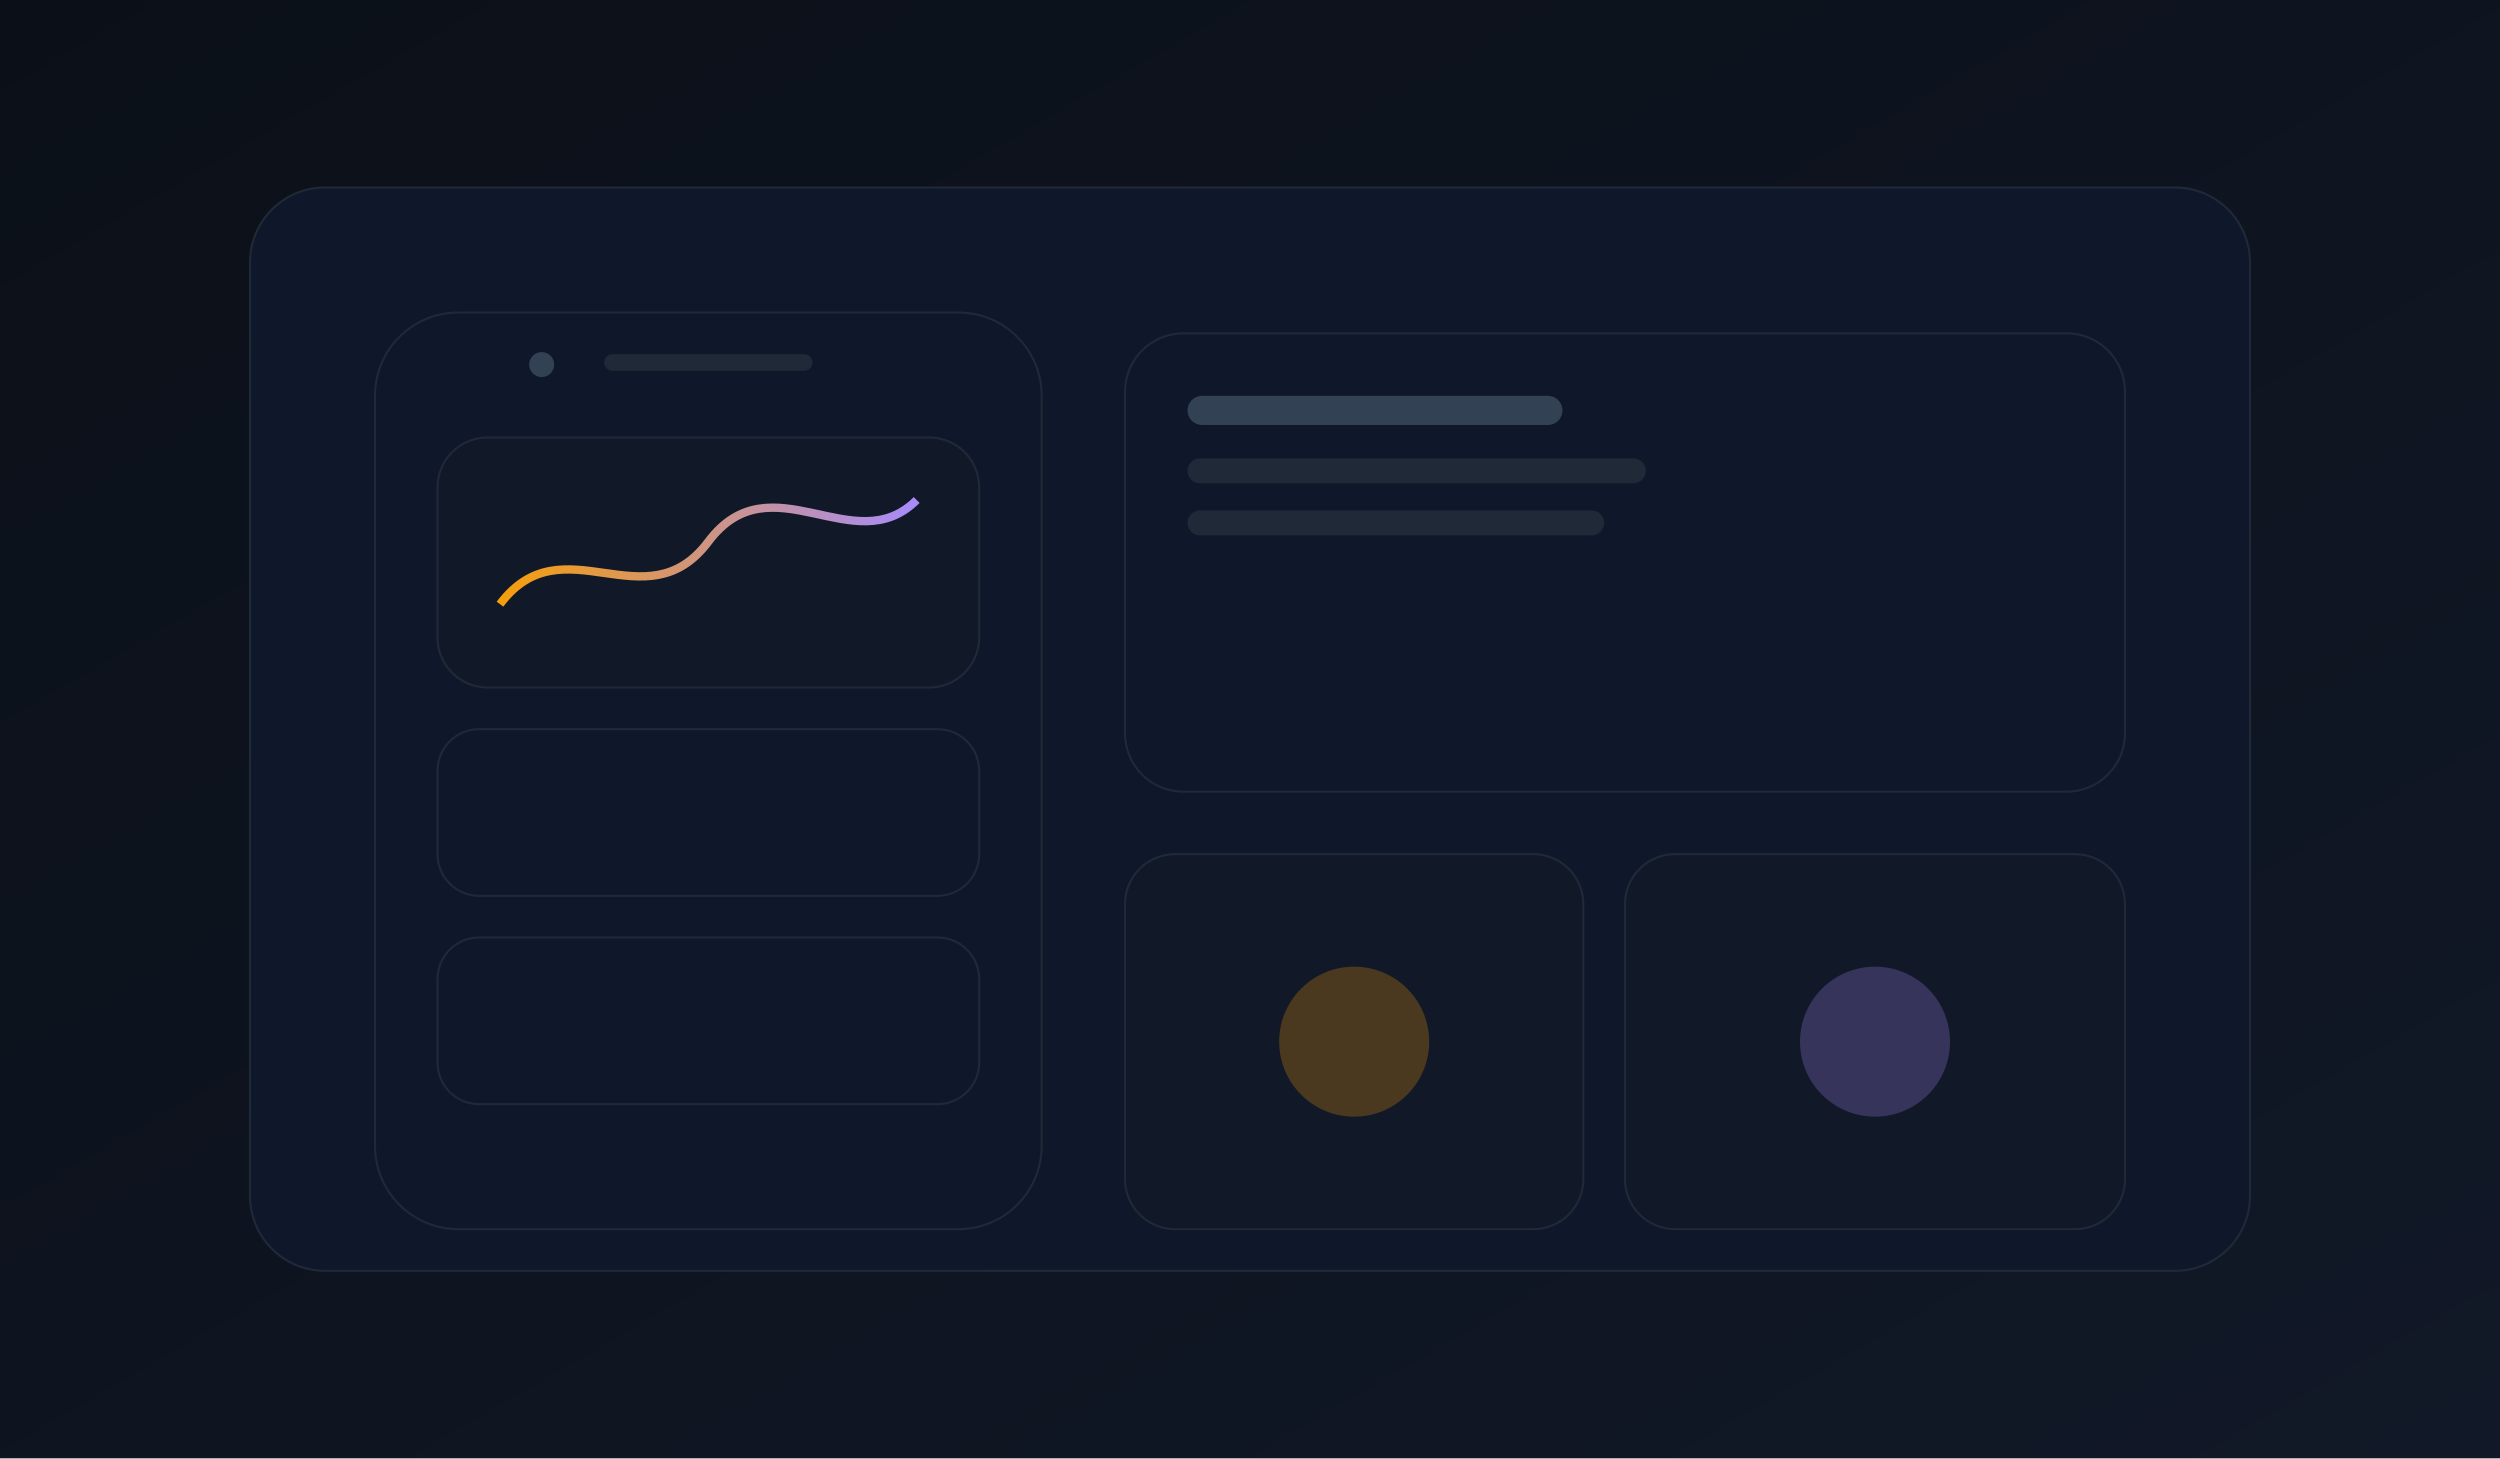
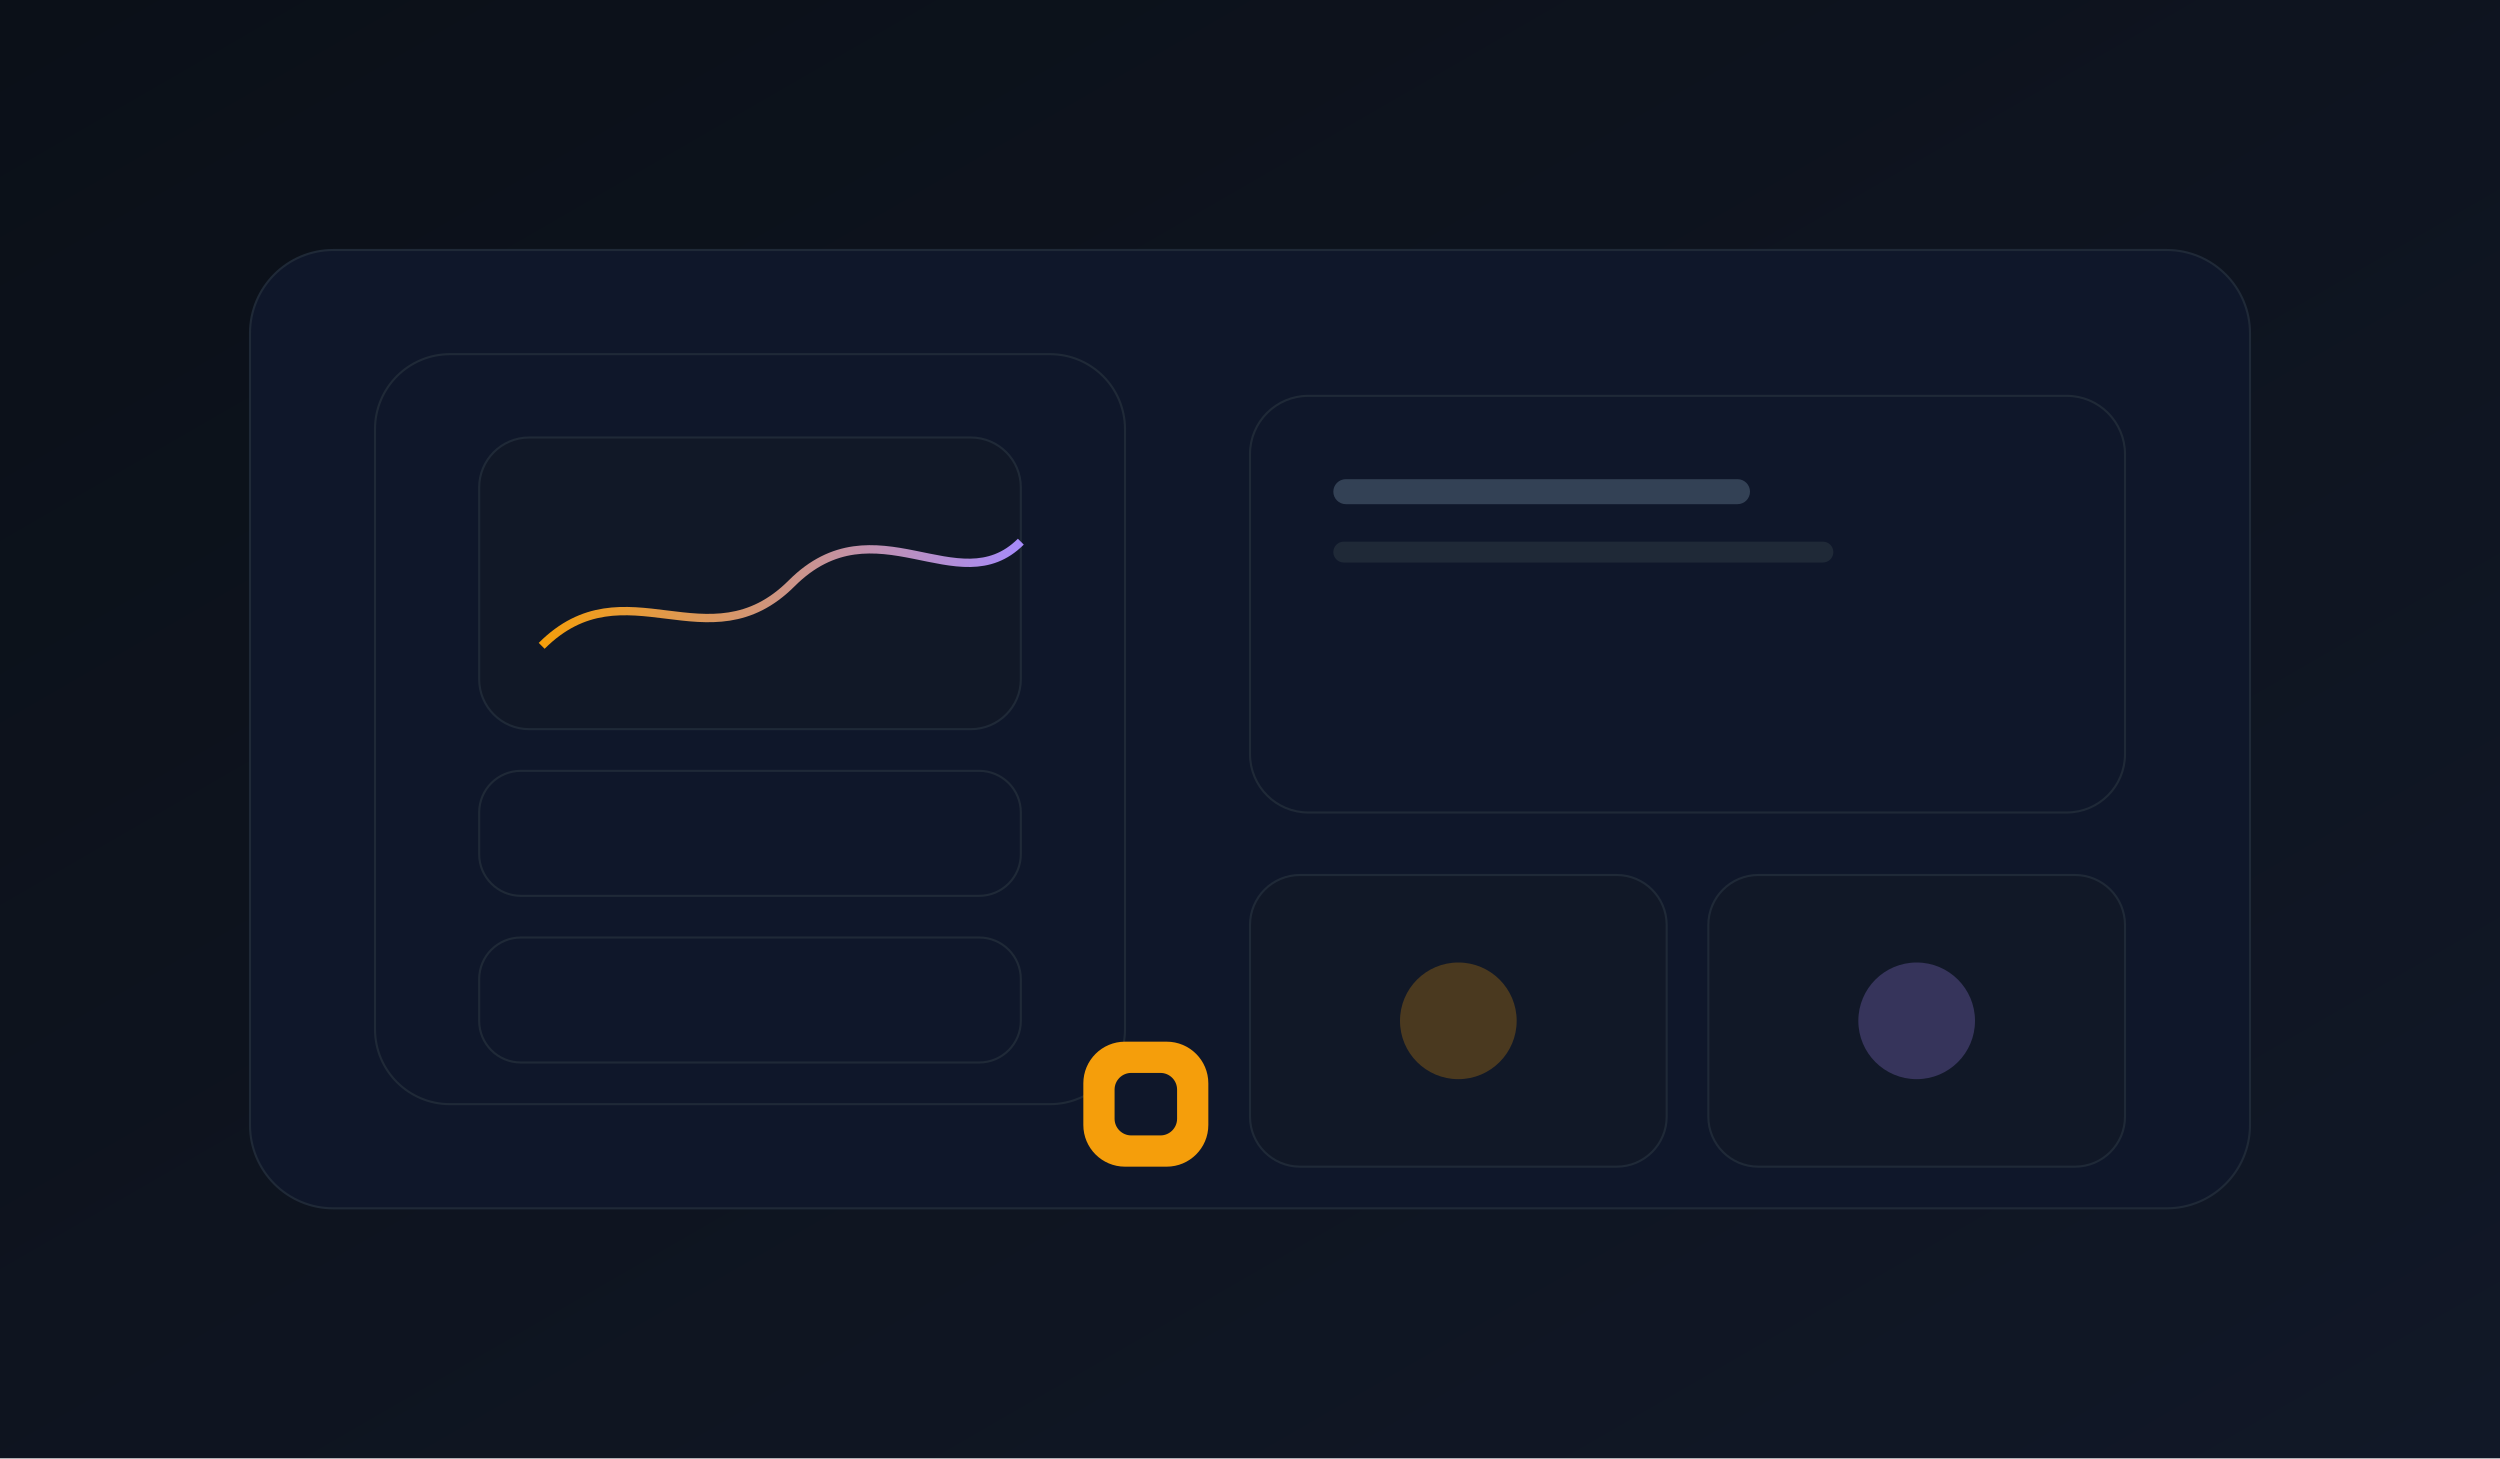
<svg xmlns="http://www.w3.org/2000/svg" width="1200" height="700" viewBox="0 0 1200 700" fill="none">
  <defs>
    <linearGradient id="bg" x1="0" y1="0" x2="1" y2="1">
      <stop offset="0%" stop-color="#0B1018" />
      <stop offset="100%" stop-color="#111827" />
    </linearGradient>
    <linearGradient id="accent" x1="0" y1="0" x2="1" y2="0">
      <stop offset="0%" stop-color="#F59E0B" />
      <stop offset="100%" stop-color="#A78BFA" />
    </linearGradient>
  </defs>
  <rect width="1200" height="700" fill="url(#bg)" />
-   <rect x="120" y="90" width="960" height="520" rx="36" fill="#0F172A" stroke="#1F2937" />
-   <rect x="180" y="150" width="320" height="440" rx="40" fill="#0F172A" stroke="#1F2937" />
-   <rect x="290" y="170" width="100" height="8" rx="4" fill="#1F2937" />
-   <circle cx="260" cy="175" r="6" fill="#334155" />
-   <rect x="210" y="210" width="260" height="120" rx="24" fill="#111827" stroke="#1F2937" />
-   <path d="M240 290 C 270 250 310 300 340 260 C 370 220 410 270 440 240" stroke="url(#accent)" stroke-width="4" fill="none" />
-   <rect x="210" y="350" width="260" height="80" rx="20" fill="#0F172A" stroke="#1F2937" />
-   <rect x="210" y="450" width="260" height="80" rx="20" fill="#0F172A" stroke="#1F2937" />
-   <rect x="540" y="160" width="480" height="220" rx="28" fill="#0F172A" stroke="#1F2937" />
-   <rect x="570" y="190" width="180" height="14" rx="7" fill="#334155" />
-   <rect x="570" y="220" width="220" height="12" rx="6" fill="#1F2937" />
-   <rect x="570" y="245" width="200" height="12" rx="6" fill="#1F2937" />
-   <rect x="540" y="410" width="220" height="180" rx="24" fill="#111827" stroke="#1F2937" />
-   <rect x="780" y="410" width="240" height="180" rx="24" fill="#111827" stroke="#1F2937" />
-   <circle cx="650" cy="500" r="36" fill="#F59E0B" fill-opacity="0.25" />
-   <circle cx="900" cy="500" r="36" fill="#A78BFA" fill-opacity="0.25" />
+   <rect x="120" y="120" width="960" height="460" rx="40" fill="#0F172A" stroke="#1F2937" />
+   <rect x="180" y="170" width="360" height="360" rx="36" fill="#0F172A" stroke="#1F2937" />
+   <rect x="230" y="210" width="260" height="140" rx="24" fill="#111827" stroke="#1F2937" />
+   <path d="M260 310 C 300 270 340 320 380 280 C 420 240 460 290 490 260" stroke="url(#accent)" stroke-width="4" fill="none" />
+   <rect x="230" y="370" width="260" height="60" rx="20" fill="#0F172A" stroke="#1F2937" />
+   <rect x="230" y="450" width="260" height="60" rx="20" fill="#0F172A" stroke="#1F2937" />
+   <rect x="600" y="190" width="420" height="200" rx="28" fill="#0F172A" stroke="#1F2937" />
+   <rect x="640" y="230" width="200" height="12" rx="6" fill="#334155" />
+   <rect x="640" y="260" width="240" height="10" rx="5" fill="#1F2937" />
+   <rect x="600" y="420" width="200" height="140" rx="24" fill="#111827" stroke="#1F2937" />
+   <rect x="820" y="420" width="200" height="140" rx="24" fill="#111827" stroke="#1F2937" />
+   <circle cx="700" cy="490" r="28" fill="#F59E0B" fill-opacity="0.25" />
+   <circle cx="920" cy="490" r="28" fill="#A78BFA" fill-opacity="0.25" />
+   <rect x="520" y="500" width="60" height="60" rx="20" fill="#F59E0B" />
+   <rect x="535" y="515" width="30" height="30" rx="8" fill="#0F172A" />
</svg>
